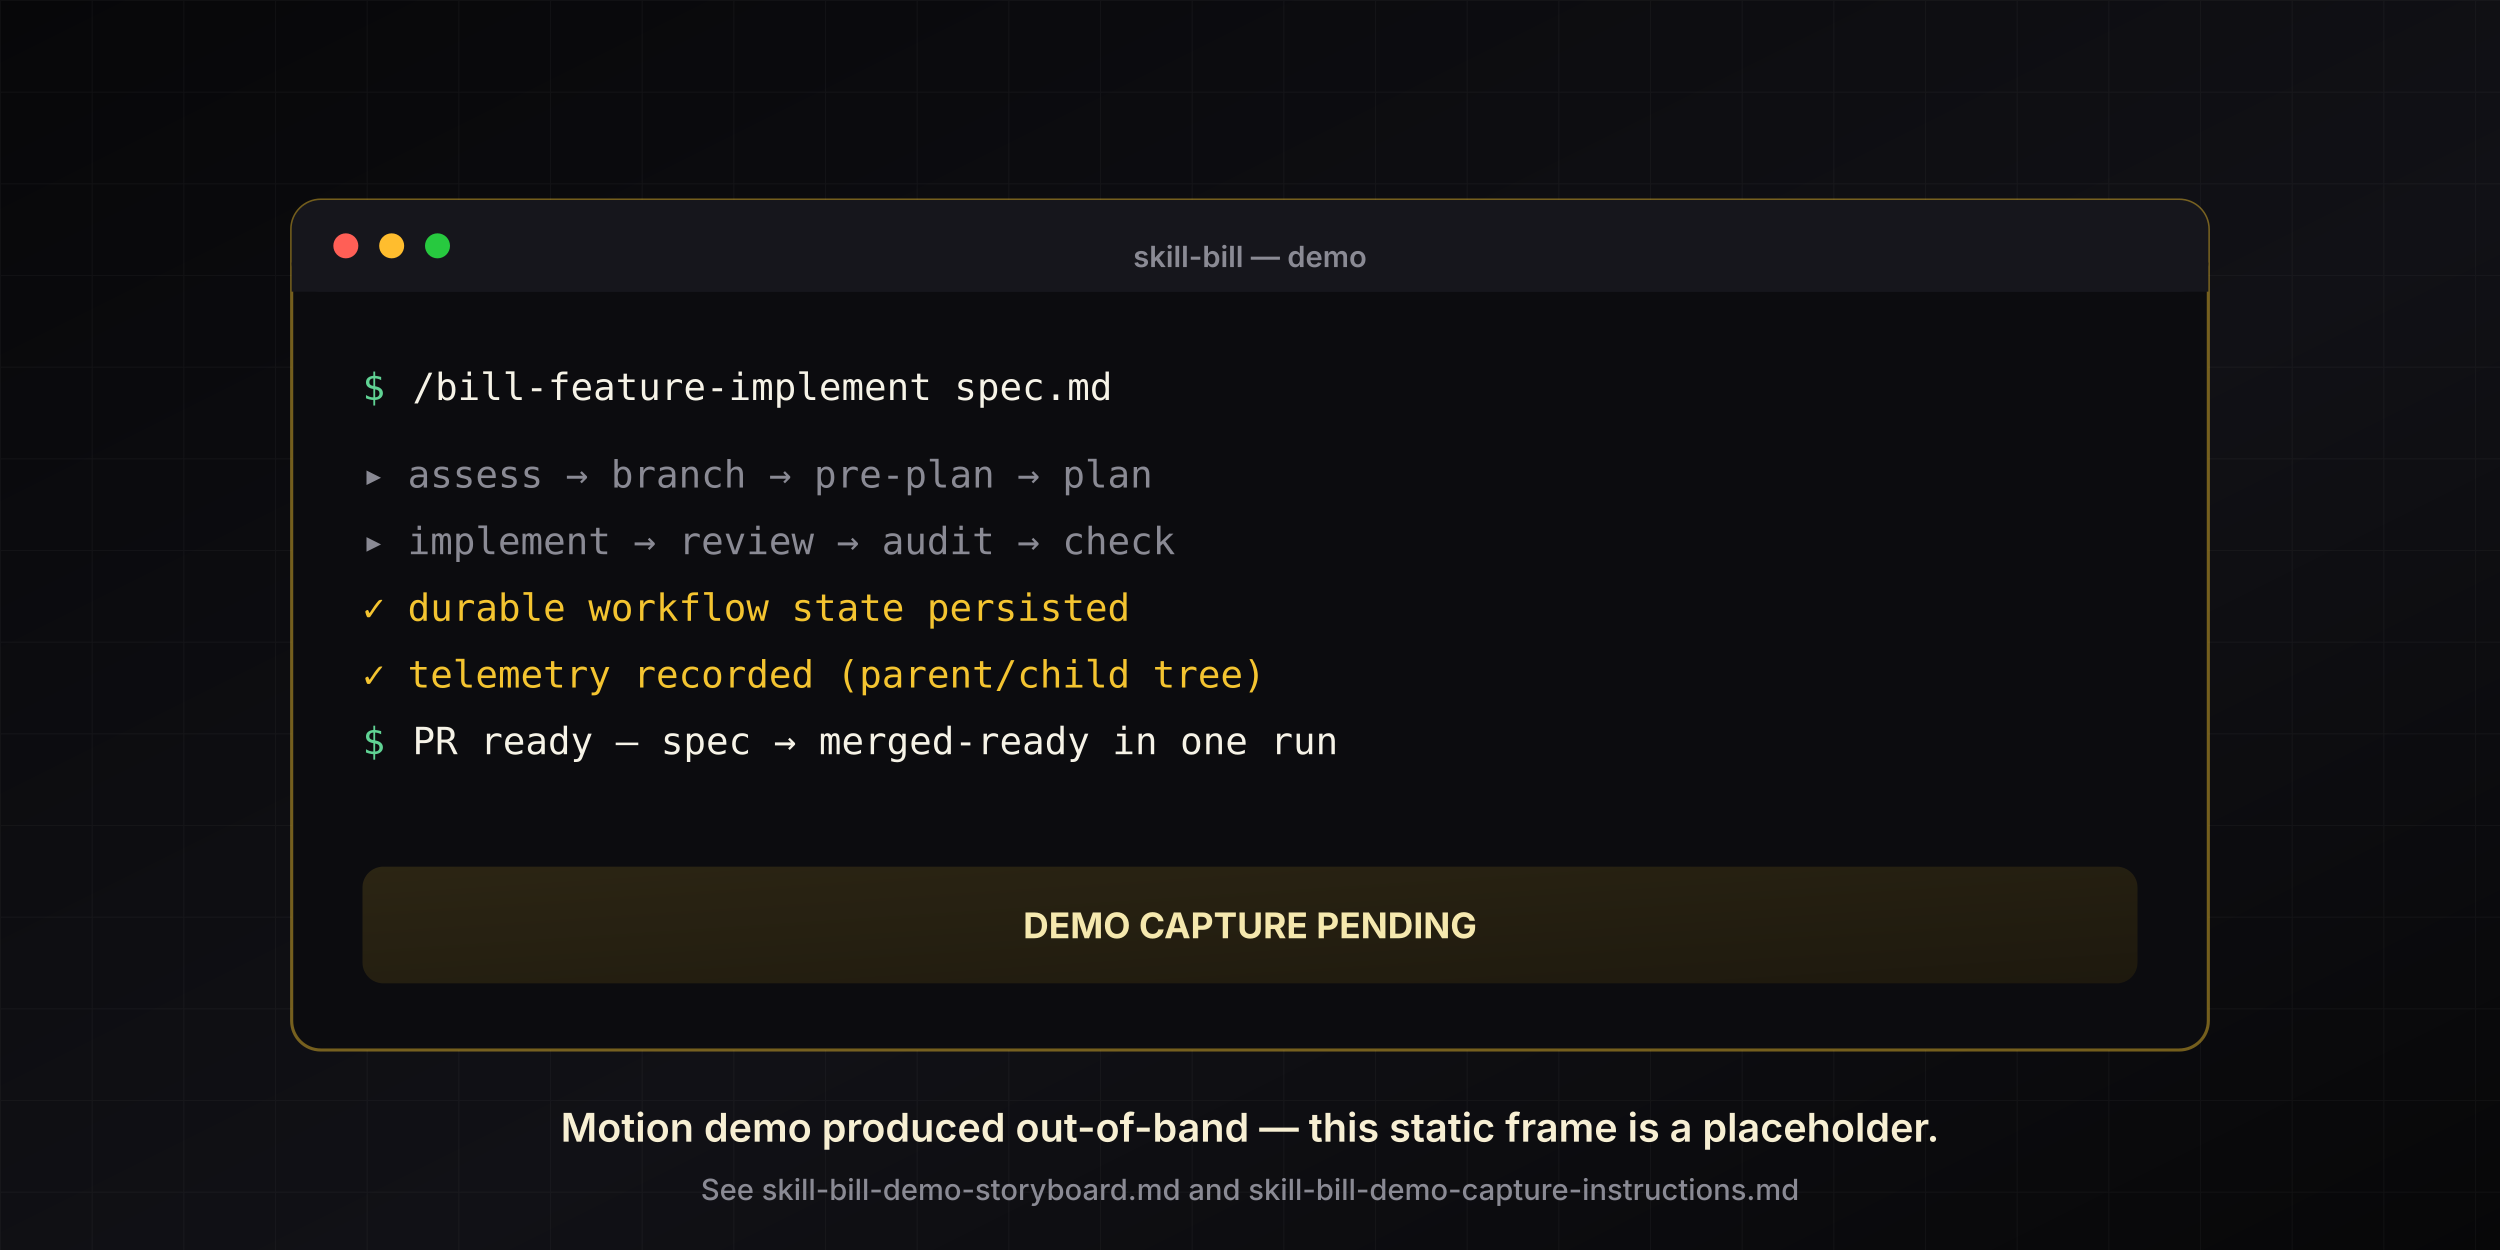
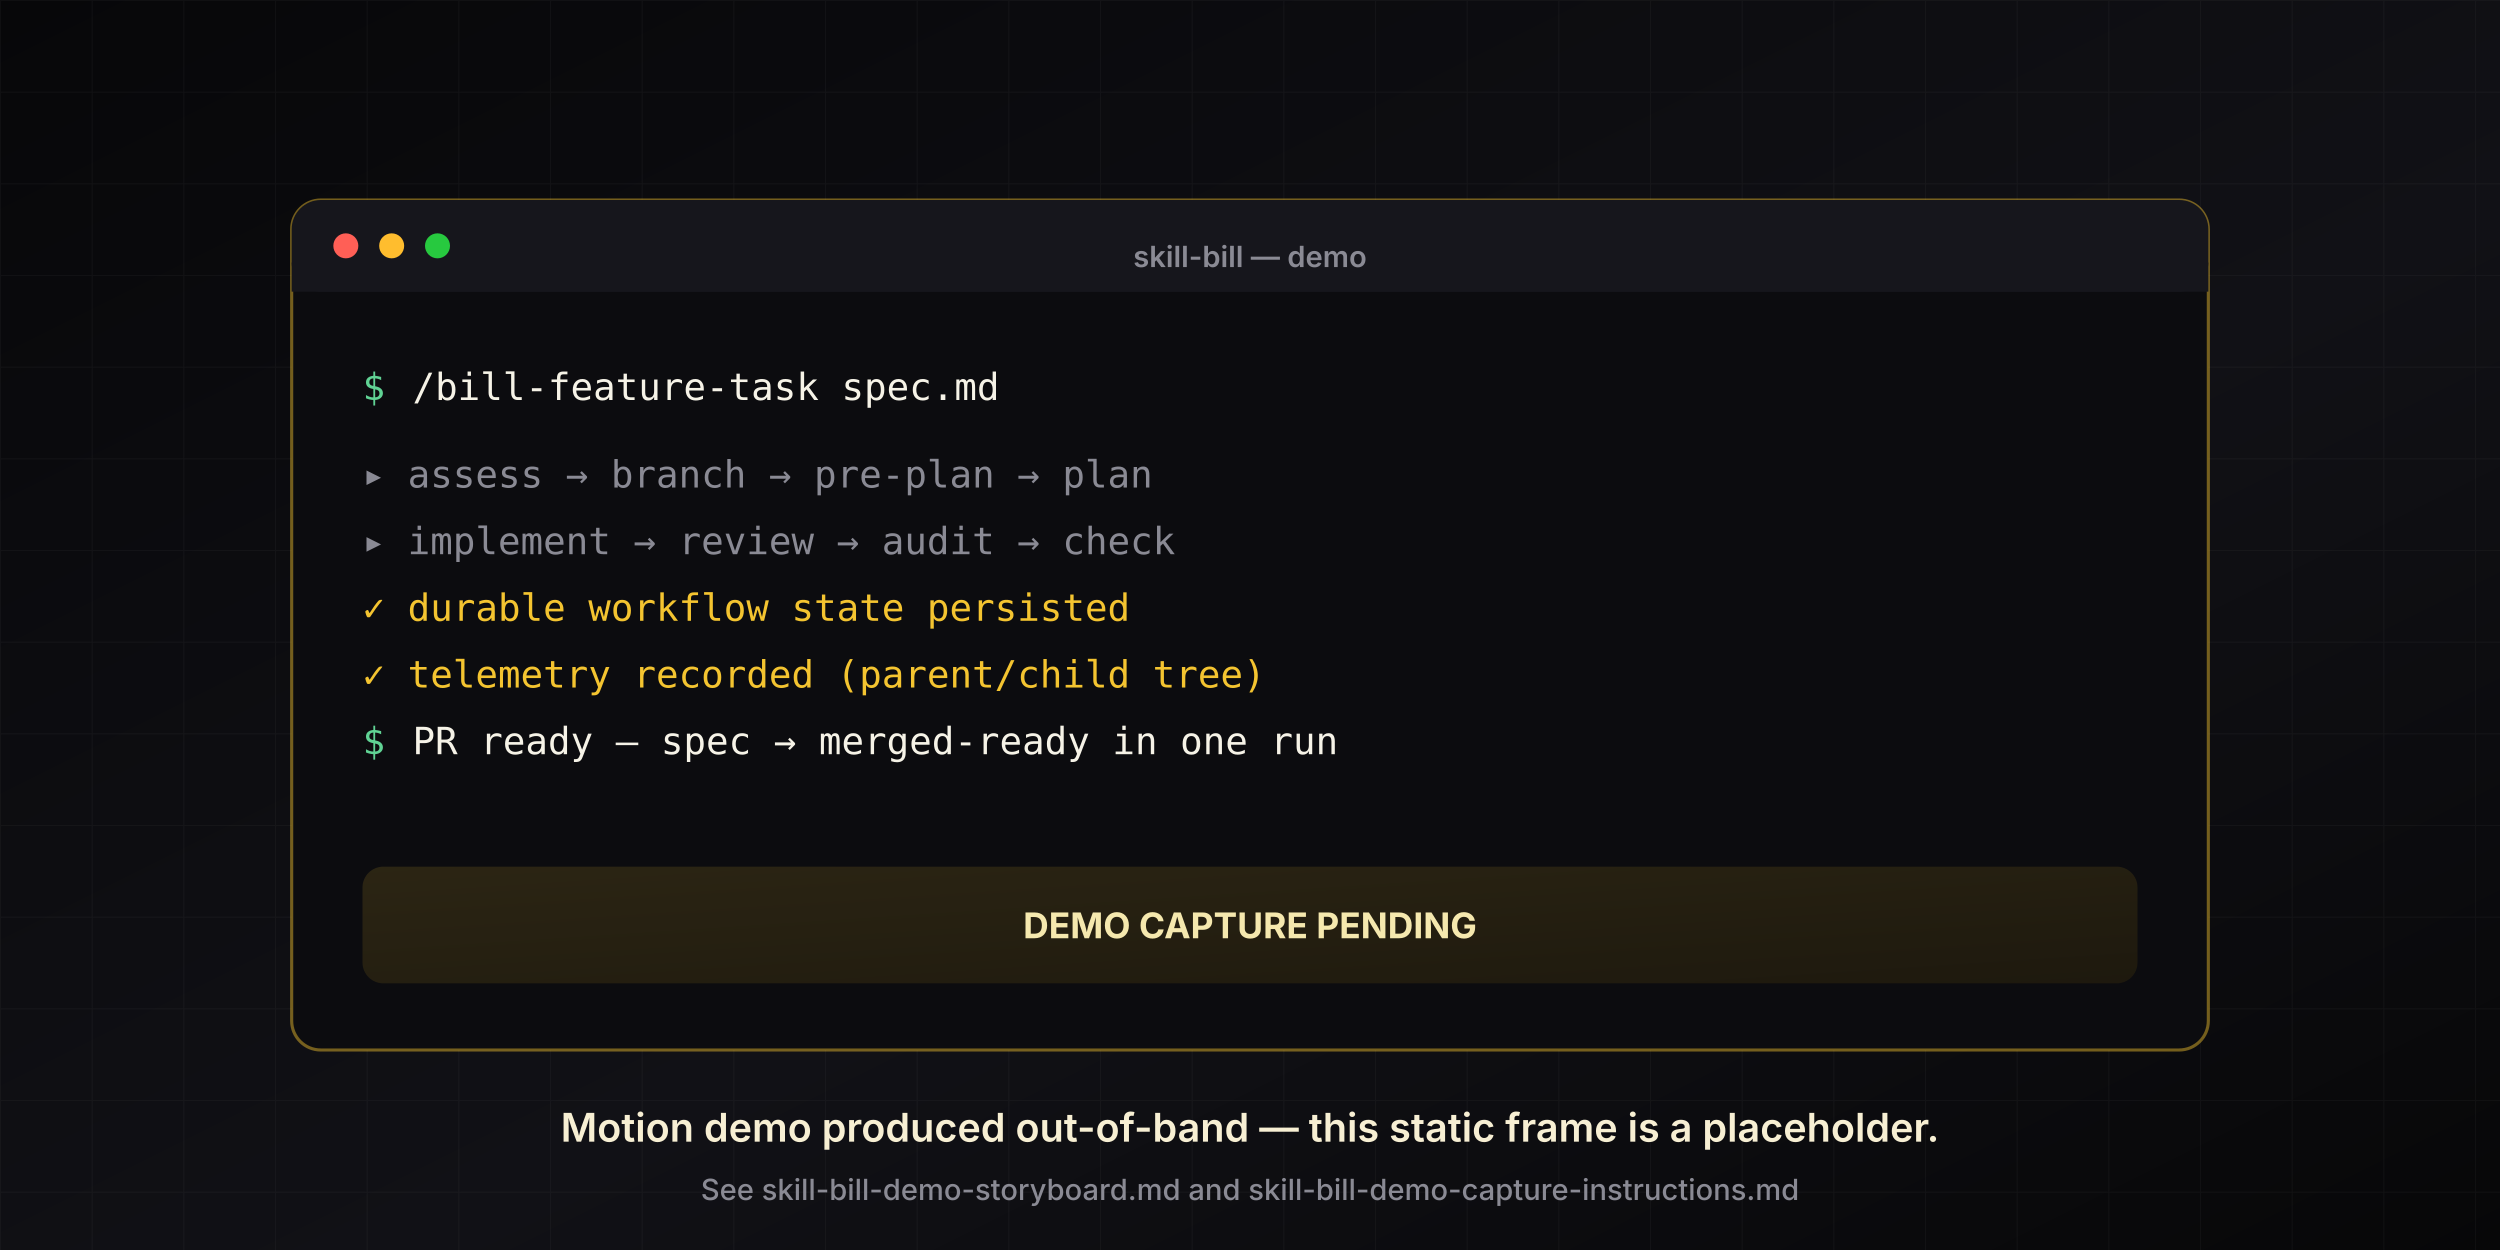
<svg xmlns="http://www.w3.org/2000/svg" width="1200" height="600" viewBox="0 0 1200 600" role="img" aria-labelledby="title desc">
  <defs>
    <linearGradient id="bg" x1="0" x2="1" y1="0" y2="1">
      <stop offset="0" stop-color="#070709" />
      <stop offset="0.58" stop-color="#111116" />
      <stop offset="1" stop-color="#070708" />
    </linearGradient>
    <linearGradient id="gold" x1="0" x2="1" y1="0" y2="1">
      <stop offset="0" stop-color="#f4c430" />
      <stop offset="1" stop-color="#8f6d05" />
    </linearGradient>
    <pattern id="grid" width="44" height="44" patternUnits="userSpaceOnUse">
      <path d="M44 0H0V44" fill="none" stroke="#ffffff" stroke-opacity="0.035" stroke-width="1" />
    </pattern>
  </defs>
  <rect width="1200" height="600" fill="url(#bg)" />
  <rect width="1200" height="600" fill="url(#grid)" />
  <g transform="translate(140 96)">
    <rect x="0" y="0" width="920" height="408" rx="14" fill="#0c0c0f" stroke="#f4c430" stroke-opacity="0.45" stroke-width="1.5" />
    <rect x="0" y="0" width="920" height="44" rx="14" fill="#16161c" />
    <rect x="0" y="30" width="920" height="14" fill="#16161c" />
    <circle cx="26" cy="22" r="6" fill="#ff5f56" />
    <circle cx="48" cy="22" r="6" fill="#ffbd2e" />
    <circle cx="70" cy="22" r="6" fill="#27c93f" />
    <text x="460" y="27" fill="#8a8a94" font-family="Inter, Segoe UI, Arial, sans-serif" font-size="14" font-weight="600" text-anchor="middle" dominant-baseline="middle">skill-bill — demo</text>
    <g font-family="JetBrains Mono, SFMono-Regular, Consolas, monospace" font-size="18">
      <text x="34" y="96" fill="#60d394">$</text>
-       <text x="58" y="96" fill="#f6f3e7">/bill-feature-implement spec.md</text>
+       <text x="58" y="96" fill="#f6f3e7">/bill-feature-task spec.md</text>
      <text x="34" y="138" fill="#8a8a94">▸ assess → branch → pre-plan → plan</text>
      <text x="34" y="170" fill="#8a8a94">▸ implement → review → audit → check</text>
      <text x="34" y="202" fill="#f4c430">✓ durable workflow state persisted</text>
      <text x="34" y="234" fill="#f4c430">✓ telemetry recorded (parent/child tree)</text>
      <text x="34" y="266" fill="#60d394">$</text>
      <text x="58" y="266" fill="#f6f3e7">PR ready — spec → merged-ready in one run</text>
    </g>
    <rect x="34" y="320" width="852" height="56" rx="10" fill="url(#gold)" opacity="0.14" />
    <text x="460" y="348" fill="#f5e8ae" font-family="Inter, Segoe UI, Arial, sans-serif" font-size="17" font-weight="700" text-anchor="middle" dominant-baseline="middle">DEMO CAPTURE PENDING</text>
  </g>
  <text x="600" y="548" fill="#f7efd3" font-family="Inter, Segoe UI, Arial, sans-serif" font-size="19" font-weight="600" text-anchor="middle">
    Motion demo produced out-of-band — this static frame is a placeholder.
  </text>
  <text x="600" y="576" fill="#8a8a94" font-family="Inter, Segoe UI, Arial, sans-serif" font-size="14" font-weight="500" text-anchor="middle">
    See skill-bill-demo-storyboard.md and skill-bill-demo-capture-instructions.md
  </text>
</svg>
